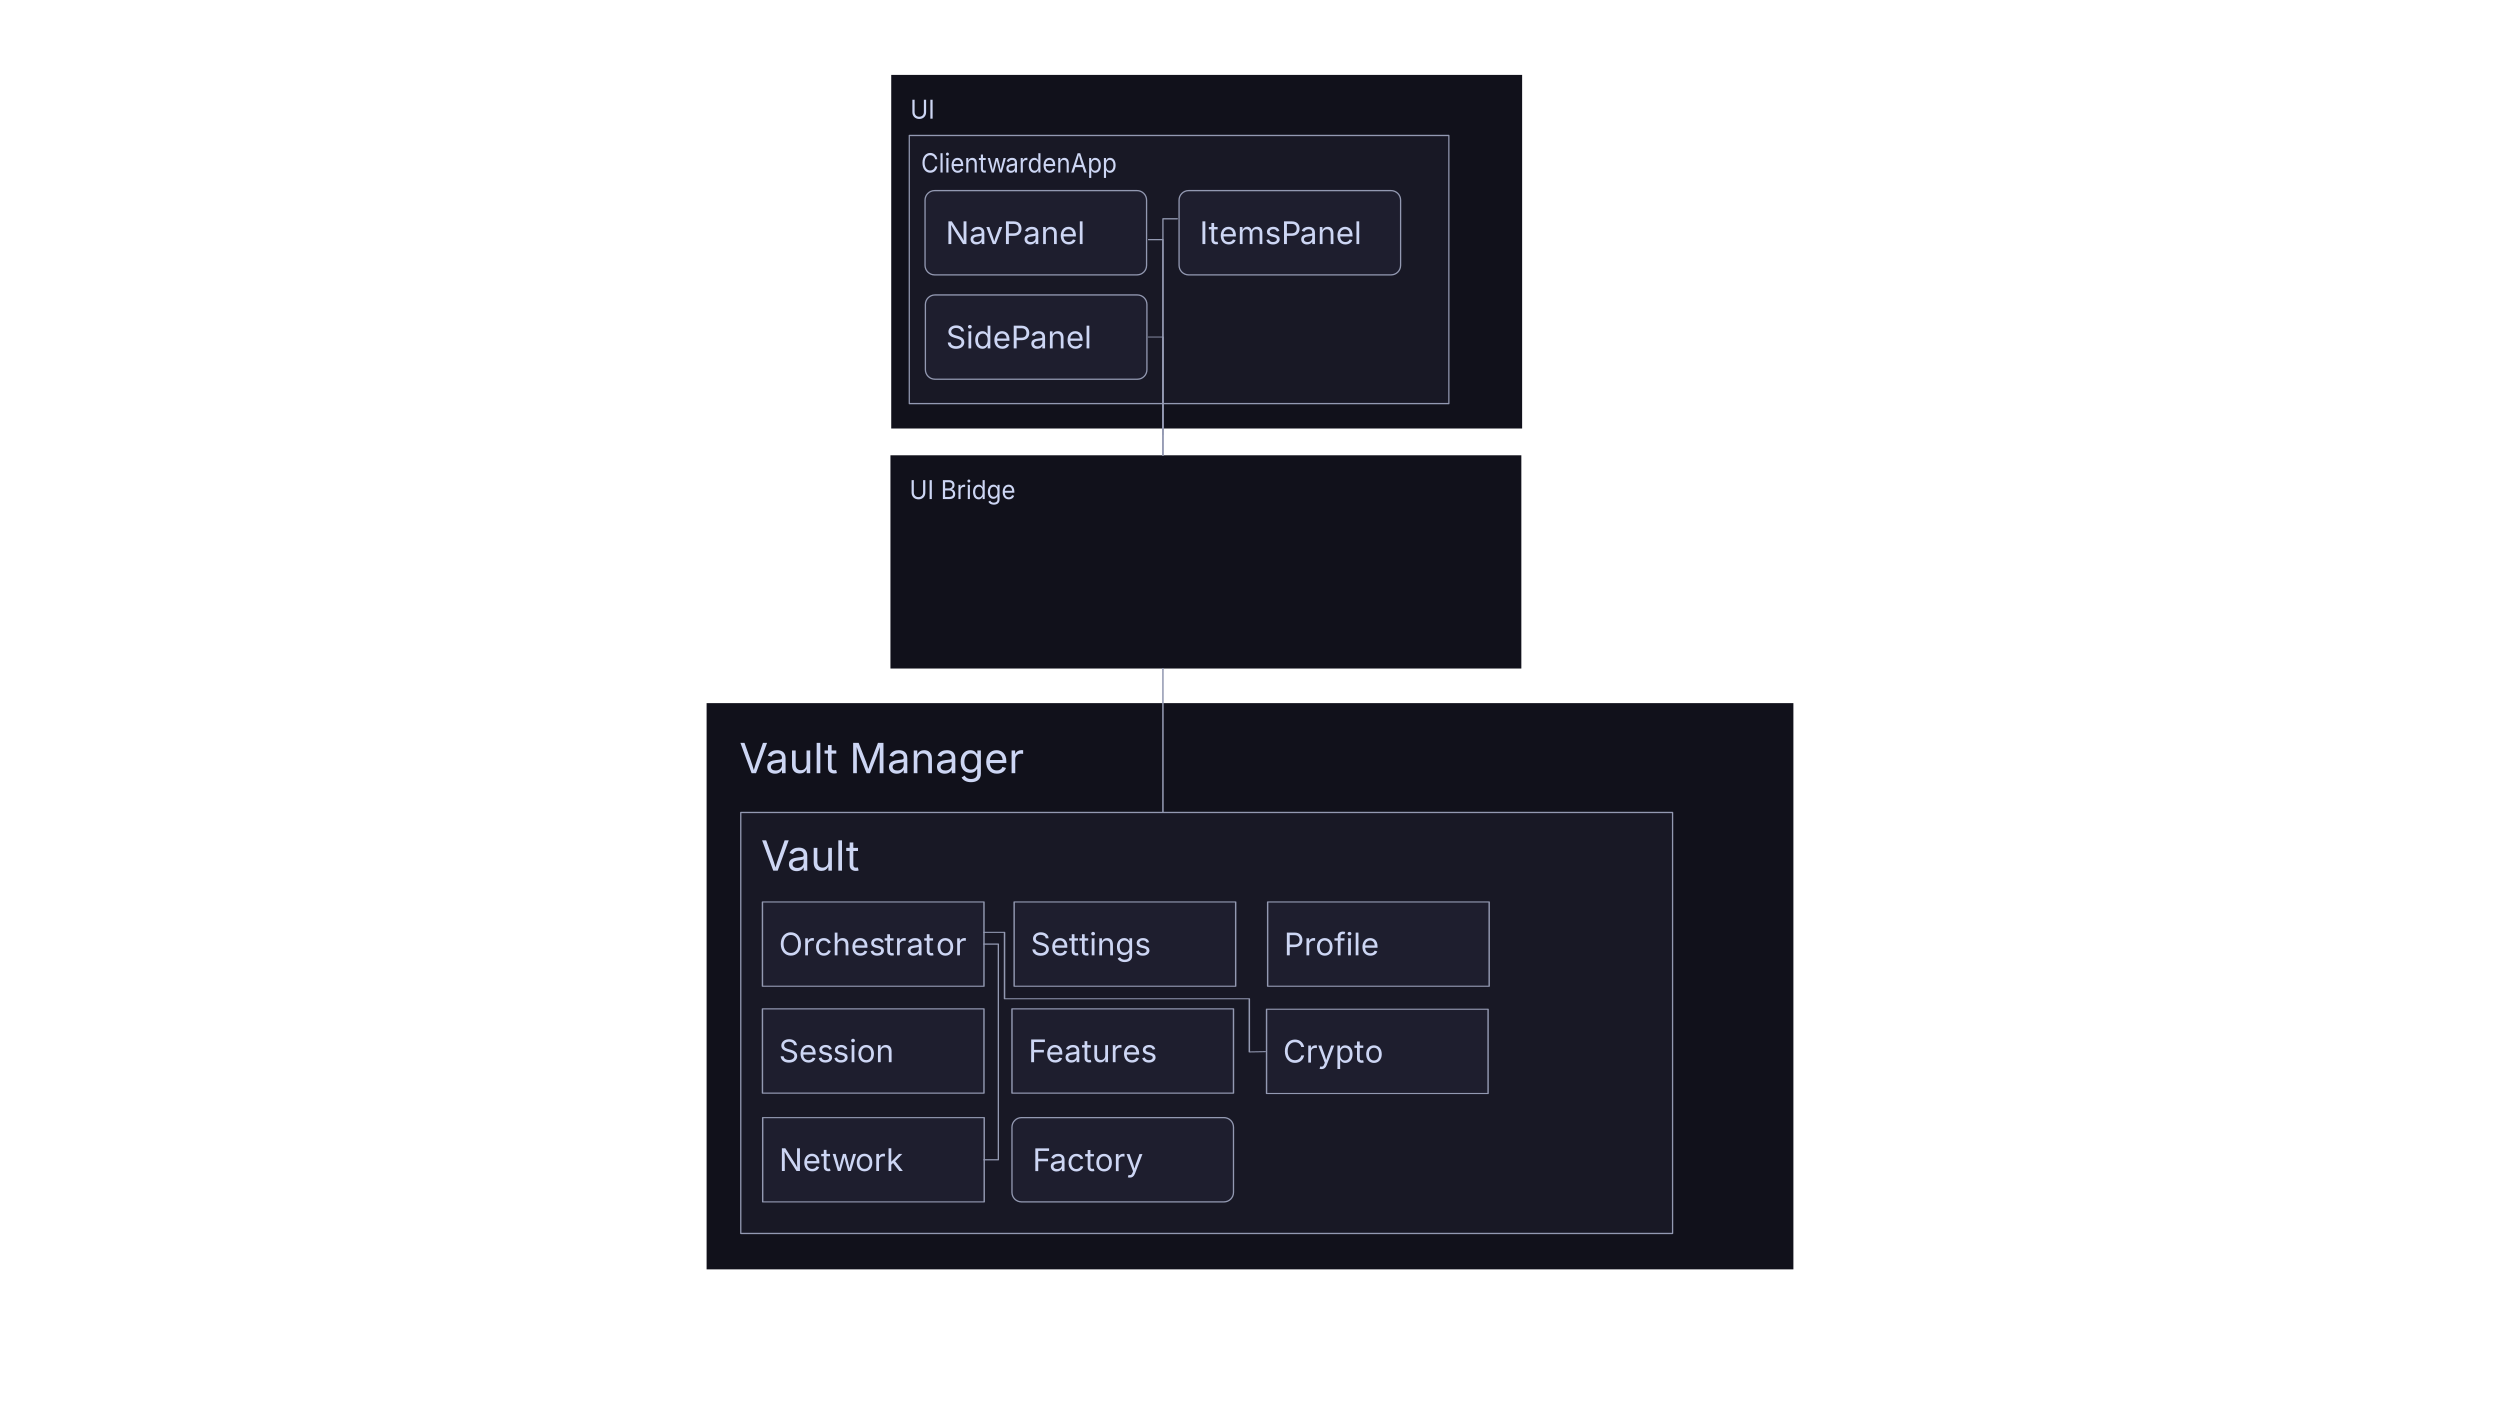
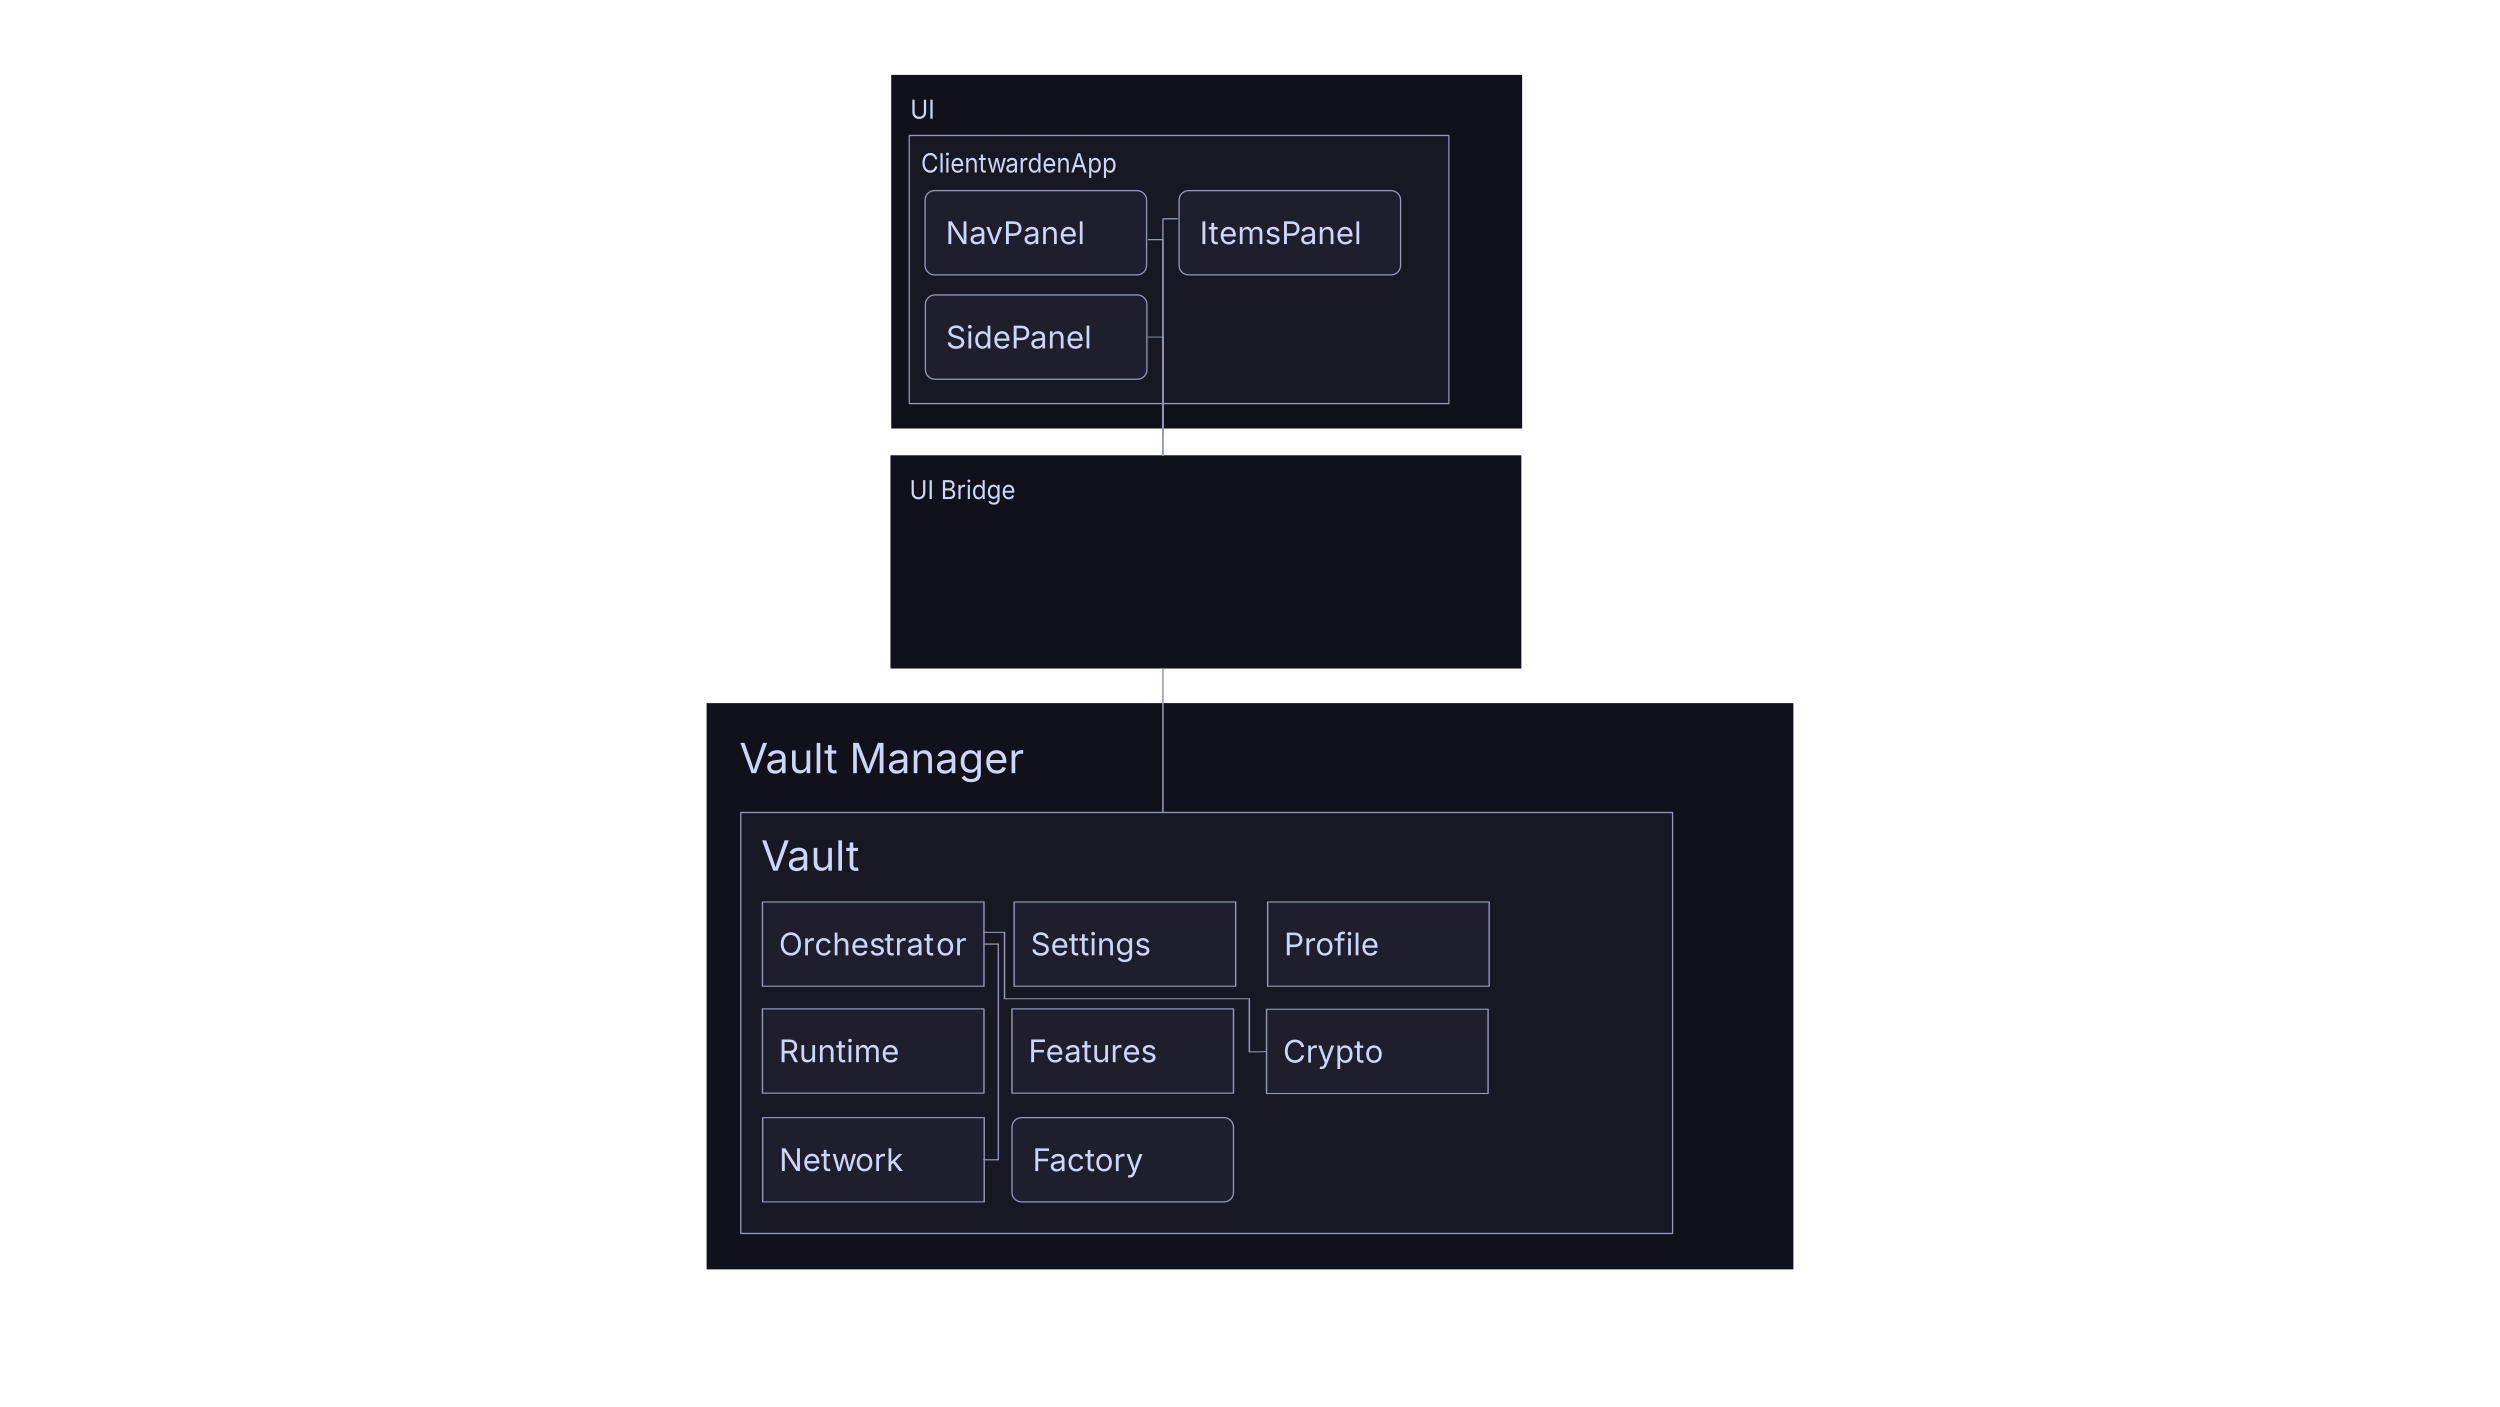
<svg xmlns="http://www.w3.org/2000/svg" width="100%" height="100%" viewBox="0 0 1920 1080" version="1.1" xml:space="preserve" style="fill-rule:evenodd;clip-rule:evenodd;stroke-linecap:round;stroke-linejoin:round;stroke-miterlimit:1.5;">
  <g transform="matrix(1,0,0,1,137.993,331.003)">
    <g>
      <g transform="matrix(0.863892,0,0,1.05406,55.0797,-11.2982)">
        <rect x="404.678" y="208.997" width="966.158" height="412.567" style="fill:rgb(17,17,27);" />
      </g>
      <g transform="matrix(1,0,0,1,-108.435,-29.2733)">
        <g transform="matrix(32,0,0,32,755.244,292.088)">
                </g>
        <text x="538.275px" y="292.088px" style="font-family:'SFProText-Regular', 'SF Pro Text';font-size:32px;fill:rgb(205,214,244);">V<tspan x="558.275px " y="292.088px ">a</tspan>ult Manager</text>
      </g>
    </g>
    <g>
      <rect x="430.918" y="292.975" width="715.631" height="323.312" style="fill:rgb(24,24,37);stroke:rgb(147,153,178);stroke-width:1px;" />
      <g transform="matrix(1,0,0,1,-91.786,45.5571)">
        <g transform="matrix(32,0,0,32,614.322,292.088)">
                </g>
        <text x="538.275px" y="292.088px" style="font-family:'SFProText-Regular', 'SF Pro Text';font-size:32px;fill:rgb(205,214,244);">V<tspan x="558.275px " y="292.088px ">a</tspan>ult</text>
      </g>
    </g>
    <g>
      <g transform="matrix(0.857475,0,0,0.696547,63.7896,109.76)">
        <rect x="447.568" y="361.705" width="198.413" height="92.925" style="fill:rgb(30,30,46);stroke:rgb(147,153,178);stroke-width:1.28px;" />
      </g>
      <g transform="matrix(1,0,0,1,-78.0685,110.606)">
        <g transform="matrix(24,0,0,24,682.252,292.088)">
                </g>
        <text x="538.275px" y="292.088px" style="font-family:'SFProText-Regular', 'SF Pro Text';font-size:24px;fill:rgb(205,214,244);">Or<tspan x="565.58px " y="292.088px ">c</tspan>hes<tspan x="619.287px " y="292.088px ">t</tspan>rat<tspan x="658.932px " y="292.088px ">o</tspan>r</text>
      </g>
    </g>
    <g>
      <g transform="matrix(0.857475,0,0,0.696547,257.089,109.76)">
        <rect x="447.568" y="361.705" width="198.413" height="92.925" style="fill:rgb(30,30,46);stroke:rgb(147,153,178);stroke-width:1.28px;" />
      </g>
      <g transform="matrix(1,0,0,1,115.231,110.606)">
        <g transform="matrix(24,0,0,24,631.838,292.088)">
                </g>
        <text x="538.275px" y="292.088px" style="font-family:'SFProText-Regular', 'SF Pro Text';font-size:24px;fill:rgb(205,214,244);">Settings</text>
      </g>
    </g>
    <g>
      <g transform="matrix(0.857475,0,0,0.696547,451.78,109.76)">
        <rect x="447.568" y="361.705" width="198.413" height="92.925" style="fill:rgb(30,30,46);stroke:rgb(147,153,178);stroke-width:1.28px;" />
      </g>
      <g transform="matrix(1,0,0,1,309.922,110.606)">
        <g transform="matrix(24,0,0,24,610.885,292.088)">
                </g>
        <text x="538.275px" y="292.088px" style="font-family:'SFProText-Regular', 'SF Pro Text';font-size:24px;fill:rgb(205,214,244);">Pr<tspan x="562.311px " y="292.088px ">o</tspan>file</text>
      </g>
    </g>
    <g transform="matrix(1,0,0,1,-387.991,82.091)">
      <g transform="matrix(0.857475,0,0,0.696547,451.78,109.76)">
        <rect x="447.568" y="361.705" width="198.413" height="92.925" style="fill:rgb(30,30,46);stroke:rgb(147,153,178);stroke-width:1.28px;" />
      </g>
      <g transform="matrix(1,0,0,1,309.922,110.606)">
        <g transform="matrix(24,0,0,24,626.283,292.088)">
                </g>
-         <text x="538.275px" y="292.088px" style="font-family:'SFProText-Regular', 'SF Pro Text';font-size:24px;fill:rgb(205,214,244);">Ses<tspan x="579.608px " y="292.088px ">s</tspan>ion</text>
+         <text x="538.275px" y="292.088px" style="font-family:'SFProText-Regular', 'SF Pro Text';font-size:24px;fill:rgb(205,214,244);">Runtime</text>
      </g>
    </g>
    <g transform="matrix(1,0,0,1,-196.363,82.091)">
      <g transform="matrix(0.857475,0,0,0.696547,451.78,109.76)">
        <rect x="447.568" y="361.705" width="198.413" height="92.925" style="fill:rgb(30,30,46);stroke:rgb(147,153,178);stroke-width:1.28px;" />
      </g>
      <g transform="matrix(1,0,0,1,309.922,110.606)">
        <g transform="matrix(24,0,0,24,636.748,292.088)">
                </g>
        <text x="538.275px" y="292.088px" style="font-family:'SFProText-Regular', 'SF Pro Text';font-size:24px;fill:rgb(205,214,244);">Featur<tspan x="610.475px " y="292.088px ">e</tspan>s</text>
      </g>
    </g>
    <g transform="matrix(1,0,0,1,-0.838376,82.3722)">
      <g transform="matrix(0.857475,0,0,0.696547,451.78,109.76)">
        <rect x="447.568" y="361.705" width="198.413" height="92.925" style="fill:rgb(30,30,46);stroke:rgb(147,153,178);stroke-width:1.28px;" />
      </g>
      <g transform="matrix(1,0,0,1,309.922,110.606)">
        <g transform="matrix(24,0,0,24,615.115,292.088)">
                </g>
        <text x="538.275px" y="292.088px" style="font-family:'SFProText-Regular', 'SF Pro Text';font-size:24px;fill:rgb(205,214,244);">Cr<tspan x="564.713px " y="292.088px ">y</tspan>pt<tspan x="600.936px " y="292.088px ">o</tspan>
        </text>
      </g>
    </g>
    <g transform="matrix(1,0,0,1,-387.808,165.624)">
      <g transform="matrix(0.857475,0,0,0.696547,451.78,109.76)">
        <rect x="447.568" y="361.705" width="198.413" height="92.925" style="fill:rgb(30,30,46);stroke:rgb(147,153,178);stroke-width:1.28px;" />
      </g>
      <g transform="matrix(1,0,0,1,309.922,110.606)">
        <g transform="matrix(24,0,0,24,632.986,292.088)">
                </g>
        <text x="538.275px" y="292.088px" style="font-family:'SFProText-Regular', 'SF Pro Text';font-size:24px;fill:rgb(205,214,244);">Netw<tspan x="596.635px " y="292.088px ">o</tspan>rk</text>
      </g>
    </g>
    <g>
      <path d="M809.33,534.665L809.33,584.721C809.33,588.77 806.043,592.056 801.995,592.056L646.531,592.056C642.482,592.056 639.196,588.77 639.196,584.721L639.196,534.665C639.196,530.616 642.482,527.329 646.531,527.329L801.995,527.329C806.043,527.329 809.33,530.616 809.33,534.665Z" style="fill:rgb(30,30,46);stroke:rgb(147,153,178);stroke-width:1px;" />
      <g transform="matrix(1,0,0,1,116.756,276.318)">
        <g transform="matrix(24,0,0,24,623.108,292.088)">
                </g>
        <text x="538.275px" y="292.088px" style="font-family:'SFProText-Regular', 'SF Pro Text';font-size:24px;fill:rgb(205,214,244);">F<tspan x="551.19px 564.432px 578.096px 586.639px 600.818px 610.076px " y="292.088px 292.088px 292.088px 292.088px 292.088px 292.088px ">actory</tspan>
        </text>
      </g>
    </g>
    <path d="M628.739,394.069L628.739,559.693L617.702,559.693L628.739,559.693L628.739,394.069L617.702,394.069L628.739,394.069Z" style="fill:rgb(30,30,46);stroke:rgb(147,153,178);stroke-width:1px;" />
    <g transform="matrix(1.43038,0,0,1,-265.848,-9.02344)">
      <path d="M628.739,394.069L628.739,445.069L760.173,445.069L760.173,485.904L768.71,485.693L760.173,485.904L760.173,445.069L628.739,445.069L628.739,394.069L617.702,394.069L628.739,394.069Z" style="fill:rgb(30,30,46);stroke:rgb(147,153,178);stroke-width:0.81px;" />
    </g>
  </g>
  <g transform="matrix(0.580514,0,0,0.624485,449.541,-72.9911)">
    <g transform="matrix(0.863892,0,0,1.05406,55.0797,-11.2982)">
      <rect x="404.678" y="208.997" width="966.158" height="412.567" style="fill:rgb(17,17,27);" />
    </g>
    <g transform="matrix(1,0,0,1,-108.435,-29.2733)">
      <g transform="matrix(32,0,0,32,570.432,292.088)">
            </g>
      <text x="538.275px" y="292.088px" style="font-family:'SFProText-Regular', 'SF Pro Text';font-size:32px;fill:rgb(205,214,244);">UI</text>
    </g>
  </g>
  <g transform="matrix(0.580514,0,0,0.624485,448.94,219.147)">
    <g transform="matrix(0.863892,0,0,0.635634,55.0797,76.1516)">
      <rect x="404.678" y="208.997" width="966.158" height="412.567" style="fill:rgb(17,17,27);" />
    </g>
    <g transform="matrix(1,0,0,1,-108.435,-29.2733)">
      <g transform="matrix(32,0,0,32,677.994,292.088)">
            </g>
      <text x="538.275px" y="292.088px" style="font-family:'SFProText-Regular', 'SF Pro Text';font-size:32px;fill:rgb(205,214,244);">UI Bridge</text>
    </g>
  </g>
  <g transform="matrix(0.579064,0,0,0.636993,448.796,-82.5979)">
    <rect x="430.918" y="292.975" width="715.631" height="323.312" style="fill:rgb(24,24,37);stroke:rgb(147,153,178);stroke-width:1.64px;" />
    <g transform="matrix(1,0,0,1,-91.786,45.5571)">
      <g transform="matrix(32,0,0,32,796.682,292.088)">
            </g>
      <text x="538.275px" y="292.088px" style="font-family:'SFProText-Regular', 'SF Pro Text';font-size:32px;fill:rgb(205,214,244);">Clientw<tspan x="650.072px 667.729px 679.447px " y="292.088px 292.088px 292.088px ">ard</tspan>enApp</text>
    </g>
  </g>
  <g transform="matrix(1,0,0,1,71.2381,-380.944)">
    <path d="M809.33,534.665L809.33,584.721C809.33,588.77 806.043,592.056 801.995,592.056L646.531,592.056C642.482,592.056 639.196,588.77 639.196,584.721L639.196,534.665C639.196,530.616 642.482,527.329 646.531,527.329L801.995,527.329C806.043,527.329 809.33,530.616 809.33,534.665Z" style="fill:rgb(30,30,46);stroke:rgb(147,153,178);stroke-width:1px;" />
    <g transform="matrix(1,0,0,1,116.756,276.318)">
      <g transform="matrix(24,0,0,24,643.674,292.088)">
            </g>
      <text x="538.275px" y="292.088px" style="font-family:'SFProText-Regular', 'SF Pro Text';font-size:24px;fill:rgb(205,214,244);">Na<tspan x="568.861px 581.869px 596.647px " y="292.088px 292.088px 292.088px ">vPa</tspan>nel</text>
    </g>
  </g>
  <g transform="matrix(1,0,0,1,266.328,-380.944)">
    <path d="M809.33,534.665L809.33,584.721C809.33,588.77 806.043,592.056 801.995,592.056L646.531,592.056C642.482,592.056 639.196,588.77 639.196,584.721L639.196,534.665C639.196,530.616 642.482,527.329 646.531,527.329L801.995,527.329C806.043,527.329 809.33,530.616 809.33,534.665Z" style="fill:rgb(30,30,46);stroke:rgb(147,153,178);stroke-width:1px;" />
    <g transform="matrix(1,0,0,1,116.756,276.318)">
      <g transform="matrix(24,0,0,24,662.201,292.088)">
            </g>
      <text x="538.275px" y="292.088px" style="font-family:'SFProText-Regular', 'SF Pro Text';font-size:24px;fill:rgb(205,214,244);">It<tspan x="553.24px " y="292.088px ">e</tspan>msP<tspan x="615.174px " y="292.088px ">a</tspan>nel</text>
    </g>
  </g>
  <g transform="matrix(1,0,0,1,71.5025,-300.813)">
    <path d="M809.33,534.665L809.33,584.721C809.33,588.77 806.043,592.056 801.995,592.056L646.531,592.056C642.482,592.056 639.196,588.77 639.196,584.721L639.196,534.665C639.196,530.616 642.482,527.329 646.531,527.329L801.995,527.329C806.043,527.329 809.33,530.616 809.33,534.665Z" style="fill:rgb(30,30,46);stroke:rgb(147,153,178);stroke-width:1px;" />
    <g transform="matrix(1,0,0,1,116.756,276.318)">
      <g transform="matrix(24,0,0,24,649.756,292.088)">
            </g>
      <text x="538.275px" y="292.088px" style="font-family:'SFProText-Regular', 'SF Pro Text';font-size:24px;fill:rgb(205,214,244);">SideP<tspan x="602.729px " y="292.088px ">a</tspan>nel</text>
    </g>
  </g>
  <g transform="matrix(1,0,0,1,264.388,-210.03)">
    <path d="M628.739,394.069L628.739,559.693L628.739,394.069L617.702,394.069L628.739,394.069Z" style="fill:rgb(30,30,46);stroke:rgb(147,153,178);stroke-width:1px;" />
  </g>
  <g transform="matrix(1,0,0,0.548302,264.388,42.782)">
    <path d="M628.739,394.069L628.739,559.693L628.739,394.069L617.702,394.069L628.739,394.069Z" style="fill:rgb(30,30,46);stroke:rgb(147,153,178);stroke-width:1.24px;" />
  </g>
  <g transform="matrix(-1,0,0,1,1521.87,-226.03)">
    <path d="M628.739,394.069L628.739,559.693L628.739,394.069L617.702,394.069L628.739,394.069Z" style="fill:rgb(30,30,46);stroke:rgb(147,153,178);stroke-width:1px;" />
  </g>
  <g transform="matrix(-1,0,0,0.667468,1521.87,250.4)">
    <path d="M628.739,394.069L628.739,559.693L628.739,394.069Z" style="fill:rgb(30,30,46);stroke:rgb(147,153,178);stroke-width:1.18px;" />
  </g>
</svg>
